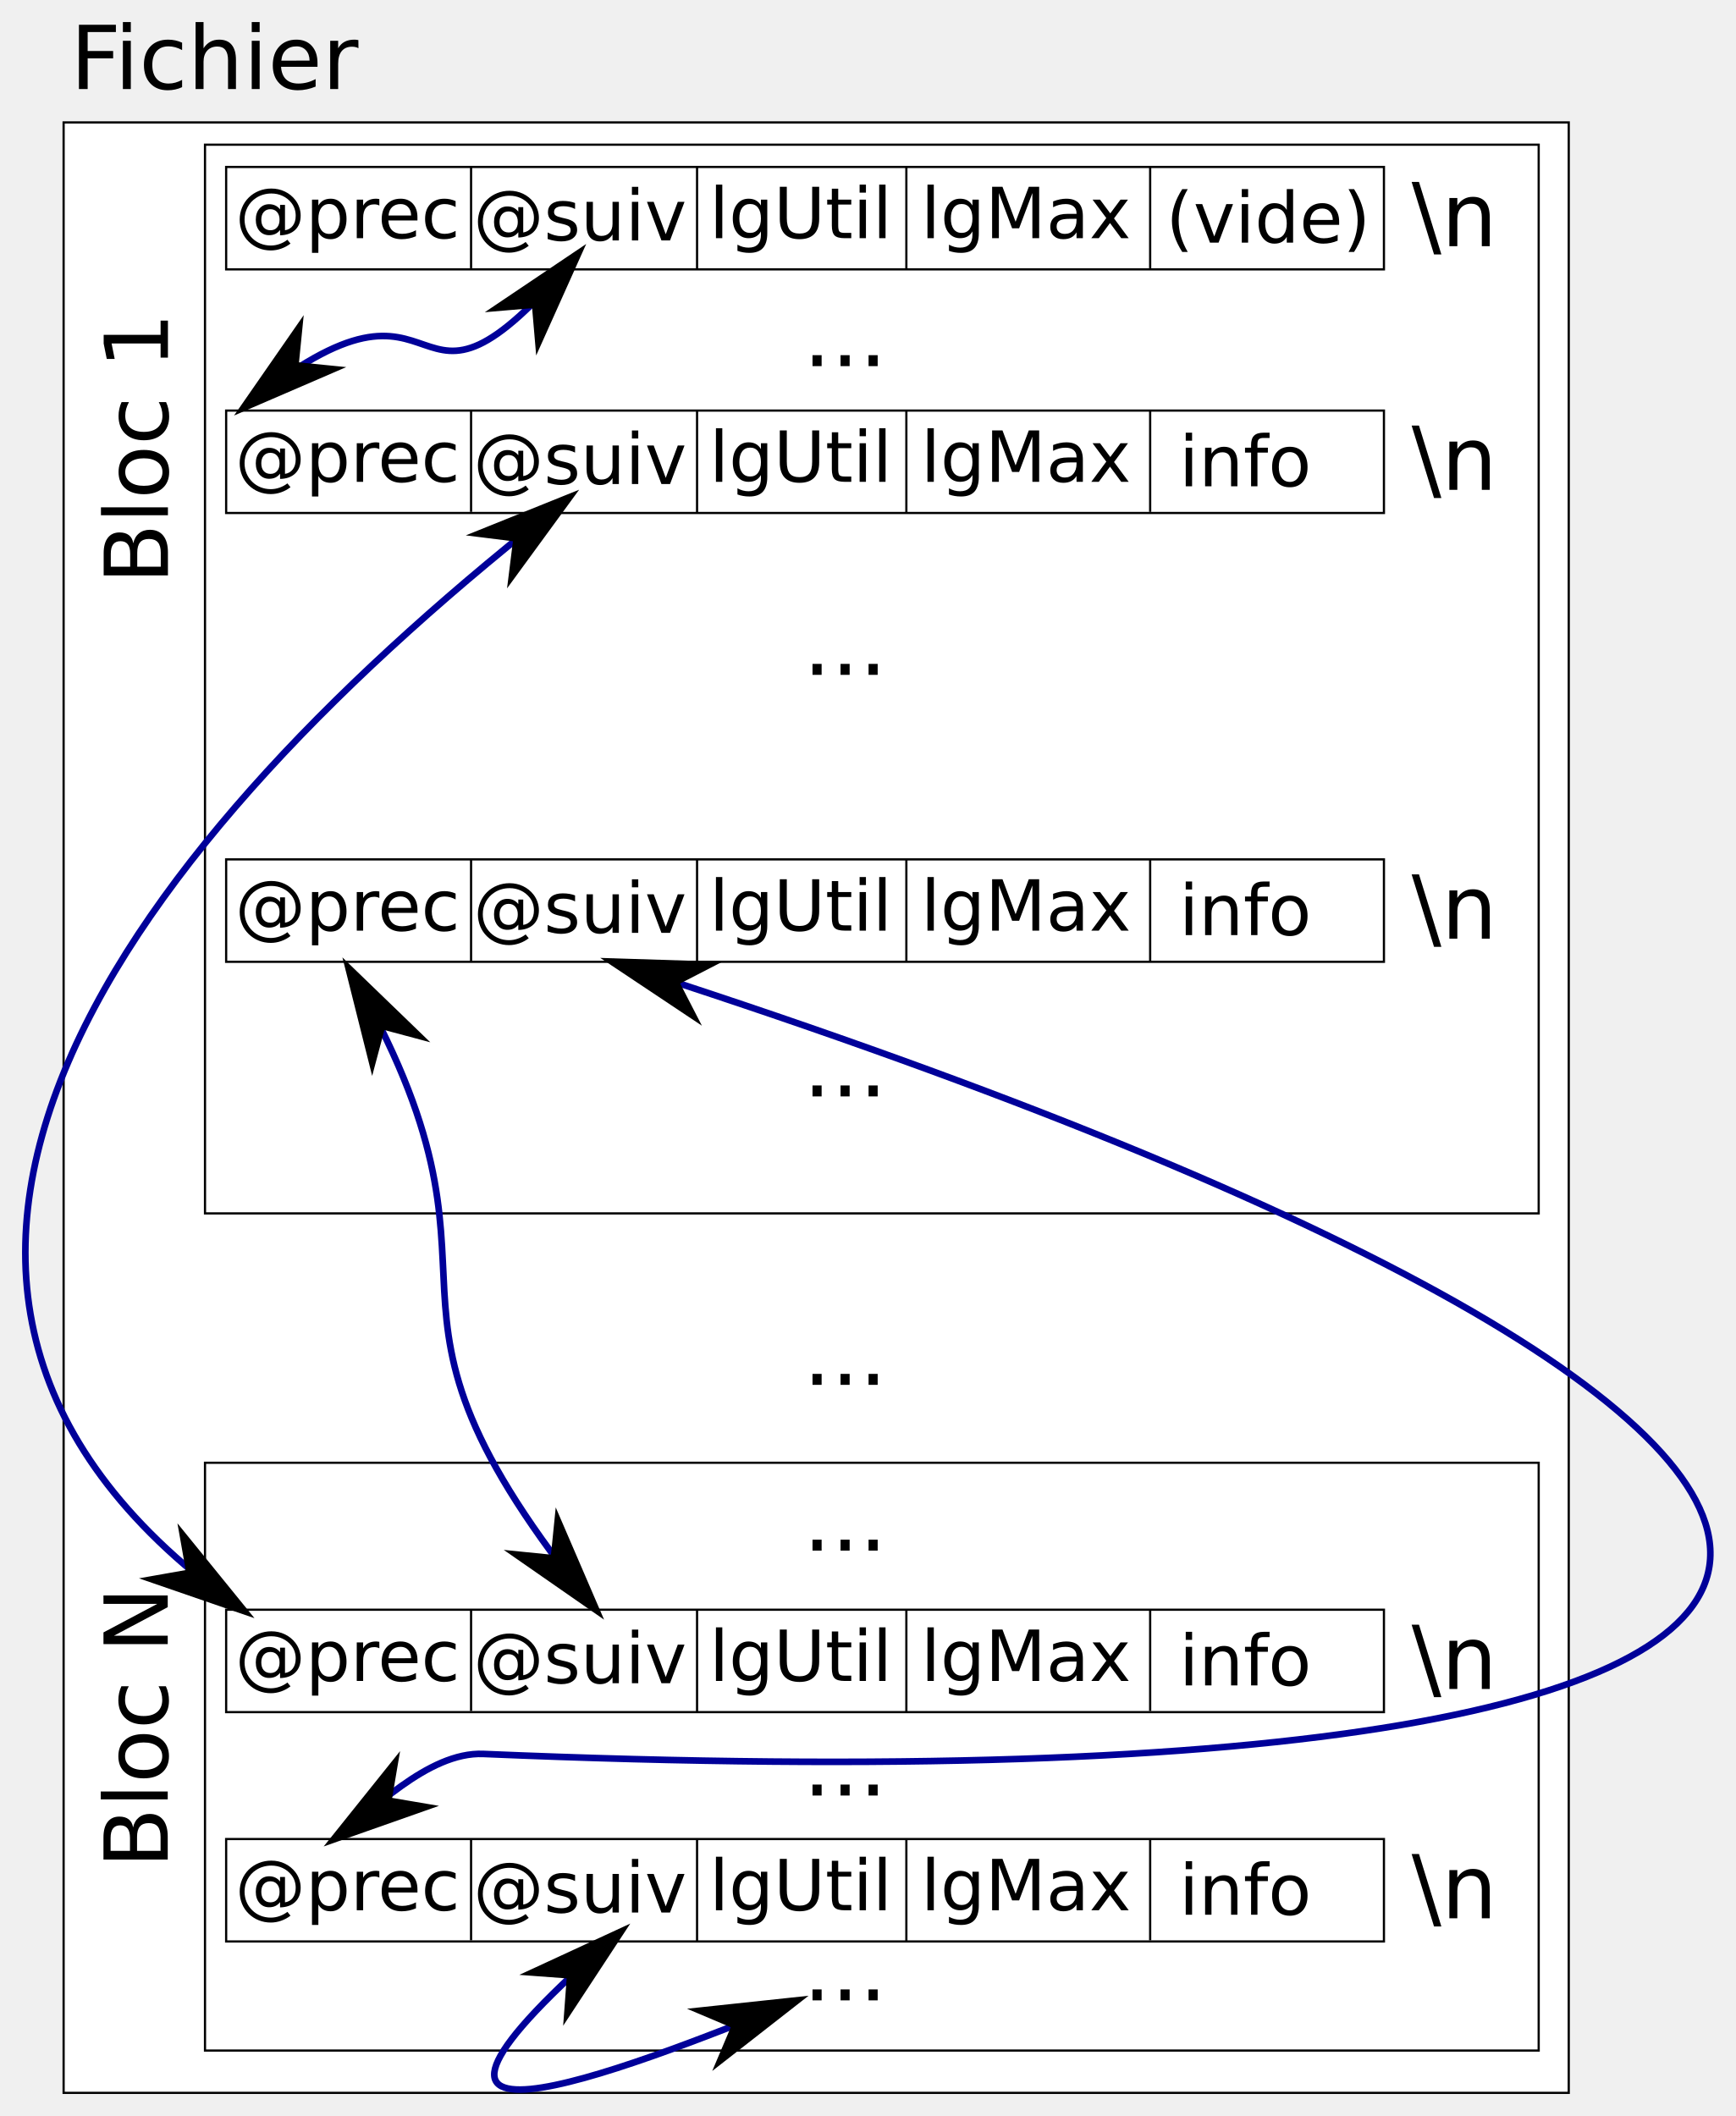
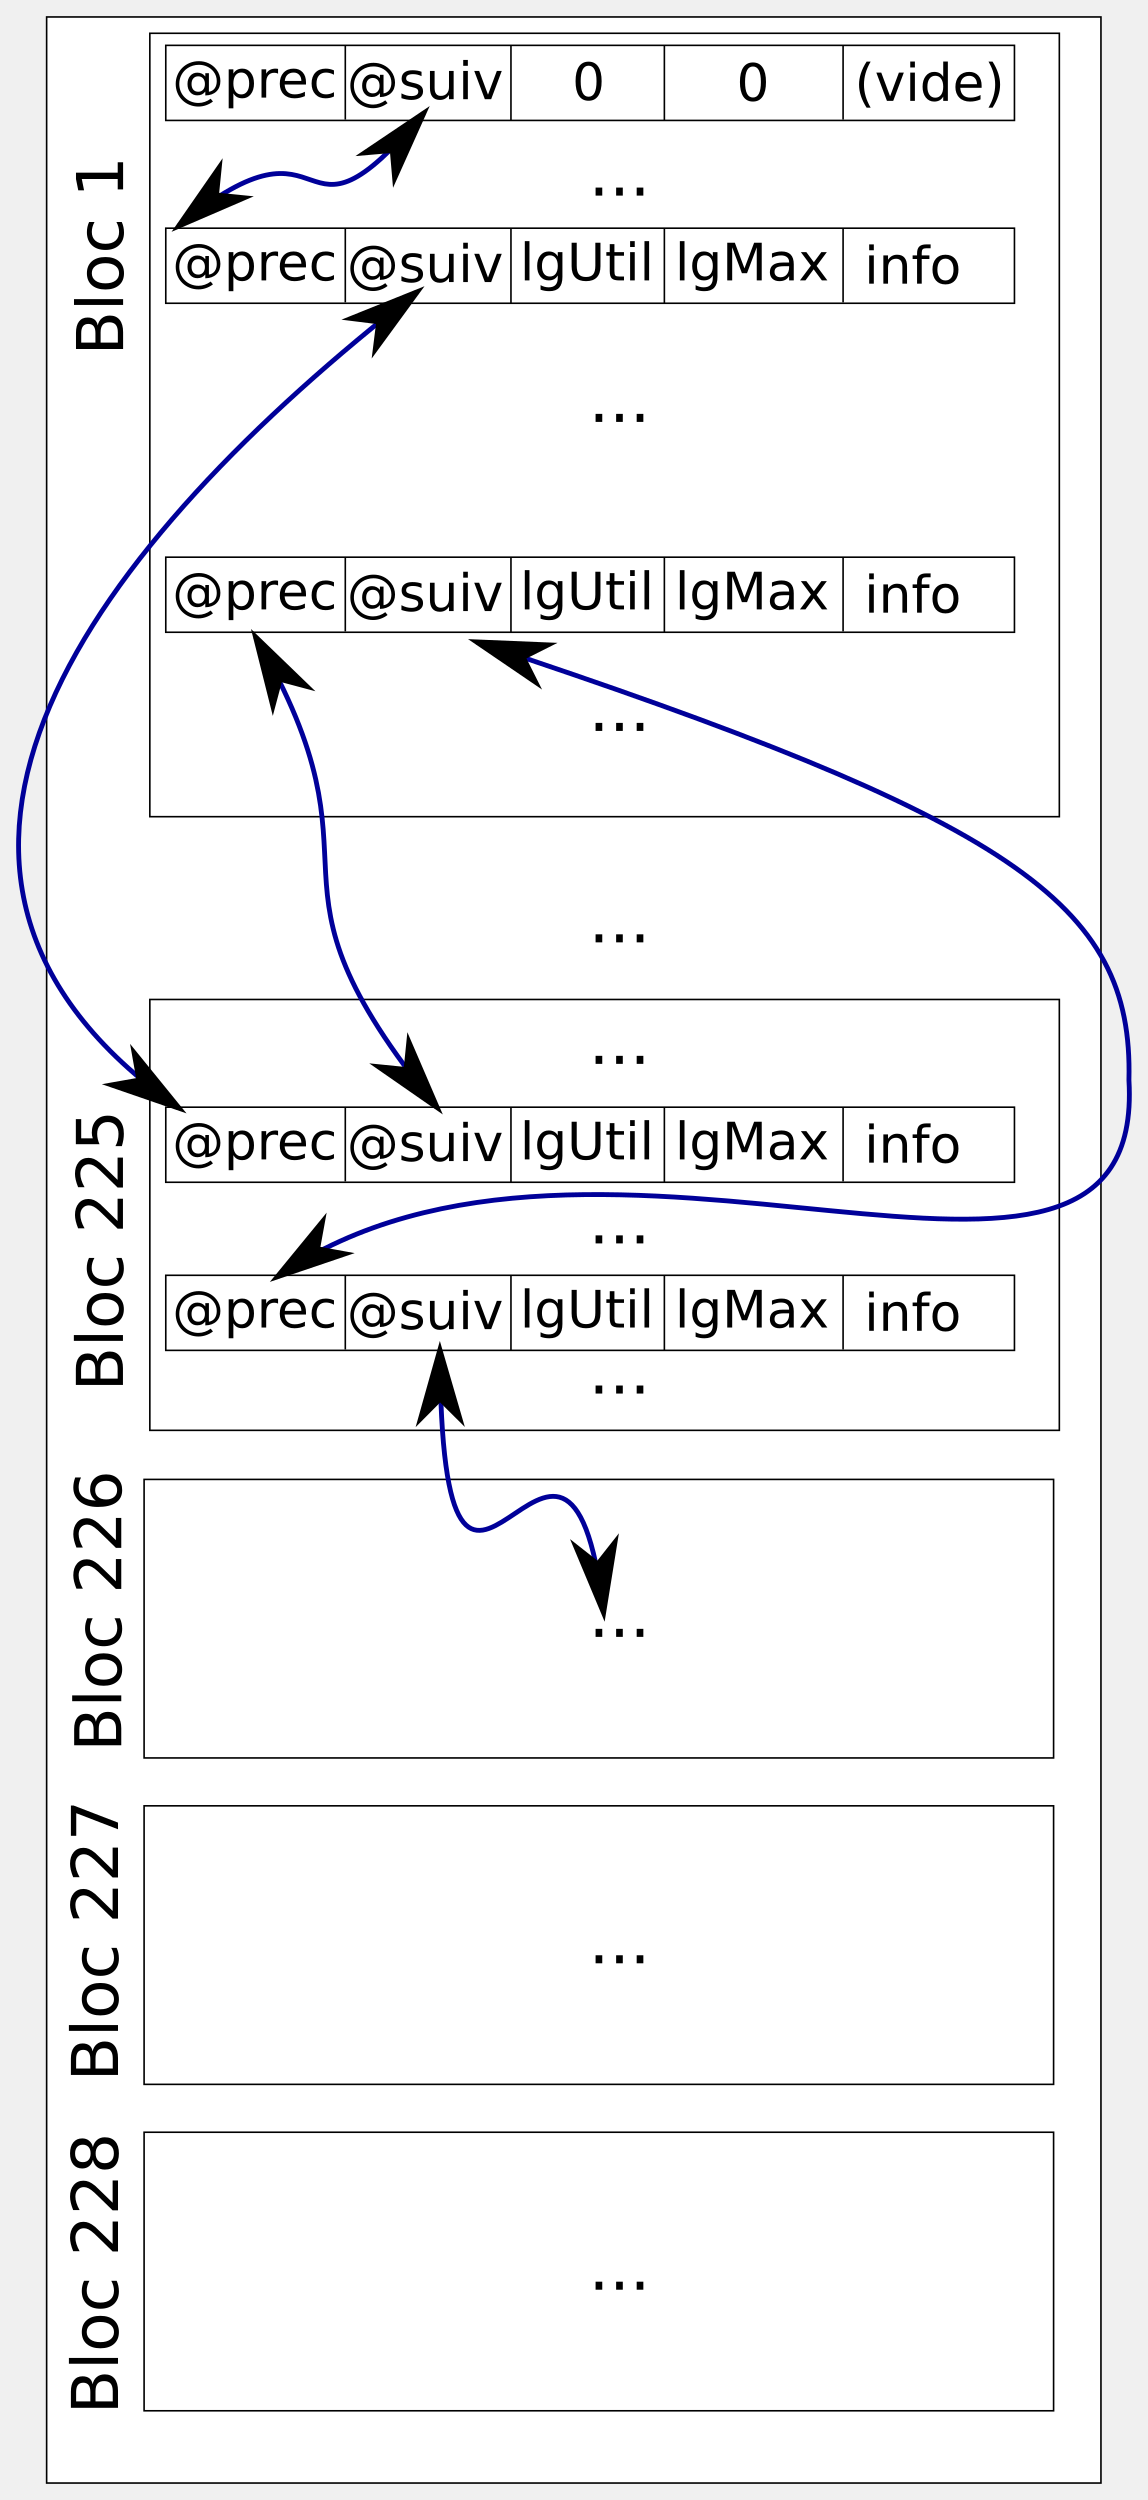
- <svg xmlns="http://www.w3.org/2000/svg" xmlns:ns1="http://www.openswatchbook.org/uri/2009/osb" width="787.47" height="960.028" id="svg2" version="1.1">
+ <svg xmlns="http://www.w3.org/2000/svg" xmlns:ns1="http://www.openswatchbook.org/uri/2009/osb" width="710.514" height="1547.341" id="svg2" version="1.1">
  <defs id="defs4">
    <marker style="overflow:visible" id="InfiniteLineEnd" refX="0" refY="0" orient="auto">
      <g id="g5012">
        <circle id="circle5014" r="0.8" cy="0" cx="3" />
        <circle id="circle5016" r="0.8" cy="0" cx="6.5" />
        <circle id="circle5018" r="0.8" cy="0" cx="10" />
      </g>
    </marker>
    <marker orient="auto" refY="0" refX="0" id="Scissors" style="overflow:visible">
      <path id="schere" style="marker-start:none" d="M 9.09,-3.606 C 8.12,-4.777 6.37,-4.736 5.062,-4.233 l -8.212,3.078 c -2.388,-1.307 -4.748,-0.933 -4.748,-1.569 0,-0.497 0.457,-0.388 0.388,-1.683 -0.066,-1.243 -1.364,-2.163 -2.59,-2.082 -1.227,-0.007 -2.499,0.933 -2.51,2.23 -0.091,1.306 1.007,2.52 2.307,2.605 1.522,0.227 4.218,-0.696 5.483,1.571 -0.942,1.738 -2.614,1.743 -4.126,1.656 -1.255,-0.072 -2.762,0.287 -3.361,1.521 -0.578,1.182 -0.011,2.865 1.317,3.226 1.34,0.492 3.181,-0.13 3.499,-1.671 0.246,-1.188 -0.595,-1.746 -0.273,-2.177 0.244,-0.325 1.791,-0.137 4.547,-1.375 L 5.676,4.233 C 6.8,4.547 8.173,4.536 9.168,3.431 L -0.052,-0.054 9.09,-3.606 z m -18.308,-1.901 c 1.295,0.723 1.189,2.684 -0.156,3.063 -1.217,0.424 -2.771,-0.759 -2.383,-2.077 0.227,-1.082 1.653,-1.481 2.54,-0.986 z m 0.056,8.017 c 1.351,0.499 1.121,2.784 -0.252,3.092 -0.911,0.316 -2.214,-0.139 -2.306,-1.212 -0.178,-1.305 1.356,-2.484 2.558,-1.879 z" />
    </marker>
    <marker orient="auto" refY="0" refX="0" id="EmptyTriangleInL" style="overflow:visible">
      <path id="path4928" d="m 5.77,0 -8.65,5 0,-10 8.65,5 z" style="fill:#ffffff;fill-rule:evenodd;stroke:#000000;stroke-width:1pt;marker-start:none" transform="matrix(-0.8,0,0,-0.8,4.8,0)" />
    </marker>
    <marker orient="auto" refY="0" refX="0" id="EmptyDiamondLend" style="overflow:visible">
      <path id="path4901" d="M 0,-7.071 -7.071,0 0,7.071 7.071,0 0,-7.071 z" style="fill:#ffffff;fill-rule:evenodd;stroke:#000000;stroke-width:1pt;marker-start:none" transform="matrix(0.8,0,0,0.8,-5.6,0)" />
    </marker>
    <linearGradient id="linearGradient7069" ns1:paint="solid">
      <stop style="stop-color:#0000ff;stop-opacity:1;" offset="0" id="stop7071" />
    </linearGradient>
    <marker orient="auto" refY="0" refX="0" id="Arrow1Lstart" style="overflow:visible">
      <path id="path4776" d="M 0,0 5,-5 -12.5,0 5,5 0,0 z" style="fill-rule:evenodd;stroke:#000000;stroke-width:1pt;marker-start:none" transform="matrix(0.8,0,0,0.8,10,0)" />
    </marker>
    <marker orient="auto" refY="0" refX="0" id="Arrow1Lend" style="overflow:visible">
      <path id="path4779" d="M 0,0 5,-5 -12.5,0 5,5 0,0 z" style="fill-rule:evenodd;stroke:#000000;stroke-width:1pt;marker-start:none" transform="matrix(-0.8,0,0,-0.8,-10,0)" />
    </marker>
    <marker orient="auto" refY="0" refX="0" id="Arrow1Lstart-9" style="overflow:visible">
      <path id="path4776-7" d="M 0,0 5,-5 -12.5,0 5,5 0,0 z" style="fill-rule:evenodd;stroke:#000000;stroke-width:1pt;marker-start:none" transform="matrix(0.8,0,0,0.8,10,0)" />
    </marker>
    <marker orient="auto" refY="0" refX="0" id="Arrow1Lend-3" style="overflow:visible">
      <path id="path4779-0" d="M 0,0 5,-5 -12.5,0 5,5 0,0 z" style="fill-rule:evenodd;stroke:#000000;stroke-width:1pt;marker-start:none" transform="matrix(-0.8,0,0,-0.8,-10,0)" />
    </marker>
    <marker orient="auto" refY="0" refX="0" id="Arrow1Lstart-9-9" style="overflow:visible">
      <path id="path4776-7-8" d="M 0,0 5,-5 -12.5,0 5,5 0,0 z" style="fill-rule:evenodd;stroke:#000000;stroke-width:1pt;marker-start:none" transform="matrix(0.8,0,0,0.8,10,0)" />
    </marker>
    <marker orient="auto" refY="0" refX="0" id="Arrow1Lend-0" style="overflow:visible">
      <path id="path4779-3" d="M 0,0 5,-5 -12.5,0 5,5 0,0 z" style="fill-rule:evenodd;stroke:#000000;stroke-width:1pt;marker-start:none" transform="matrix(-0.8,0,0,-0.8,-10,0)" />
    </marker>
    <marker orient="auto" refY="0" refX="0" id="Arrow1Lstart-9-99" style="overflow:visible">
      <path id="path4776-7-6" d="M 0,0 5,-5 -12.5,0 5,5 0,0 z" style="fill-rule:evenodd;stroke:#000000;stroke-width:1pt;marker-start:none" transform="matrix(0.8,0,0,0.8,10,0)" />
    </marker>
    <marker orient="auto" refY="0" refX="0" id="Arrow1Lend-7" style="overflow:visible">
      <path id="path4779-1" d="M 0,0 5,-5 -12.5,0 5,5 0,0 z" style="fill-rule:evenodd;stroke:#000000;stroke-width:1pt;marker-start:none" transform="matrix(-0.8,0,0,-0.8,-10,0)" />
    </marker>
    <marker orient="auto" refY="0" refX="0" id="Arrow1Lstart-9-2" style="overflow:visible">
      <path id="path4776-7-2" d="M 0,0 5,-5 -12.5,0 5,5 0,0 z" style="fill-rule:evenodd;stroke:#000000;stroke-width:1pt;marker-start:none" transform="matrix(0.8,0,0,0.8,10,0)" />
    </marker>
    <marker orient="auto" refY="0" refX="0" id="Arrow1Lend-01" style="overflow:visible">
      <path id="path4779-9" d="M 0,0 5,-5 -12.5,0 5,5 0,0 z" style="fill-rule:evenodd;stroke:#000000;stroke-width:1pt;marker-start:none" transform="matrix(-0.8,0,0,-0.8,-10,0)" />
    </marker>
+     <marker orient="auto" refY="0" refX="0" id="Arrow1Lstart-9-6" style="overflow:visible">
+       <path id="path4776-7-0" d="M 0,0 5,-5 -12.5,0 5,5 0,0 z" style="fill-rule:evenodd;stroke:#000000;stroke-width:1pt;marker-start:none" transform="matrix(0.8,0,0,0.8,10,0)" />
+     </marker>
+     <marker orient="auto" refY="0" refX="0" id="Arrow1Lend-9" style="overflow:visible">
+       <path id="path4779-12" d="M 0,0 5,-5 -12.5,0 5,5 0,0 z" style="fill-rule:evenodd;stroke:#000000;stroke-width:1pt;marker-start:none" transform="matrix(-0.8,0,0,-0.8,-10,0)" />
+     </marker>
  </defs>
-   <g id="layer1" transform="translate(-8.51433,-3.839317)">
-     <rect style="fill:#ffffff;fill-opacity:1;stroke:#000000;stroke-width:1;stroke-miterlimit:4;stroke-opacity:1;stroke-dasharray:none;stroke-dashoffset:0" id="rect3812" width="682.863" height="893.985" x="37.376" y="59.382" />
-     <rect style="fill:#ffffff;fill-opacity:1;stroke:#000000;stroke-width:1;stroke-miterlimit:4;stroke-opacity:1;stroke-dasharray:none;stroke-dashoffset:0" id="rect3814" width="605.081" height="484.873" x="101.52" y="69.484" />
-     <rect style="fill:#ffffff;fill-opacity:1;stroke:#000000;stroke-width:1;stroke-miterlimit:4;stroke-opacity:1;stroke-dasharray:none;stroke-dashoffset:0" id="rect3814-0" width="605.081" height="266.68" x="101.52" y="667.494" />
-     <text xml:space="preserve" style="font-size:40px;font-style:normal;font-weight:normal;line-height:125%;letter-spacing:0px;word-spacing:0px;fill:#000000;fill-opacity:1;stroke:none;font-family:Bitstream Vera Sans" x="40.406" y="44.23" id="text3834">
-       <tspan id="tspan3836" x="40.406" y="44.23">Fichier</tspan>
-     </text>
+   <g id="layer1" transform="translate(-8.51433,-48.88223)">
+     <rect style="fill:#ffffff;fill-opacity:1;stroke:#000000;stroke-width:1;stroke-miterlimit:4;stroke-opacity:1;stroke-dasharray:none;stroke-dashoffset:0" id="rect3812" width="652.559" height="1526.341" x="37.376" y="59.382" />
+     <rect style="fill:#ffffff;fill-opacity:1;stroke:#000000;stroke-width:1;stroke-miterlimit:4;stroke-opacity:1;stroke-dasharray:none;stroke-dashoffset:0" id="rect3814" width="562.921" height="484.873" x="101.254" y="69.484" />
+     <rect style="fill:#ffffff;fill-opacity:1;stroke:#000000;stroke-width:1;stroke-miterlimit:4;stroke-opacity:1;stroke-dasharray:none;stroke-dashoffset:0" id="rect3814-0" width="562.921" height="266.68" x="101.254" y="667.494" />
    <text xml:space="preserve" style="font-size:40px;font-style:normal;font-weight:normal;line-height:125%;letter-spacing:0px;word-spacing:0px;fill:#000000;fill-opacity:1;stroke:none;font-family:Bitstream Vera Sans" x="-268.814" y="84.702" id="text3838" transform="matrix(0,-1,1,0,0,0)">
      <tspan id="tspan3840" x="-268.814" y="84.702">Bloc 1</tspan>
    </text>
-     <text xml:space="preserve" style="font-size:40px;font-style:normal;font-weight:normal;line-height:125%;letter-spacing:0px;word-spacing:0px;fill:#000000;fill-opacity:1;stroke:none;font-family:Bitstream Vera Sans" x="-851.432" y="84.613" id="text3838-9" transform="matrix(0,-1,1,0,0,0)">
-       <tspan id="tspan3840-9" x="-851.432" y="84.613">Bloc N</tspan>
+     <text xml:space="preserve" style="font-size:40px;font-style:normal;font-weight:normal;line-height:125%;letter-spacing:0px;word-spacing:0px;fill:#000000;fill-opacity:1;stroke:none;font-family:Bitstream Vera Sans" x="-910.003" y="84.613" id="text3838-9" transform="matrix(0,-1,1,0,0,0)">
+       <tspan id="tspan3840-9" x="-910.003" y="84.613">Bloc 225</tspan>
    </text>
    <text xml:space="preserve" style="font-size:40px;font-style:normal;font-weight:normal;line-height:125%;letter-spacing:0px;word-spacing:0px;fill:#000000;fill-opacity:1;stroke:none;font-family:Bitstream Vera Sans" x="372.867" y="632.139" id="text3863">
      <tspan id="tspan3865" x="372.867" y="632.139">...</tspan>
    </text>
    <g id="g4258" transform="translate(0,68.10412)">
-       <text id="text3869-9" y="157.97" x="648.966" style="font-size:40px;font-style:normal;font-weight:normal;line-height:125%;letter-spacing:0px;word-spacing:0px;fill:#000000;fill-opacity:1;stroke:none;font-family:Bitstream Vera Sans" xml:space="preserve">
-         <tspan y="157.97" x="648.966" id="tspan3871-2">\n</tspan>
-       </text>
      <g transform="translate(-3.030477,4.04061)" id="g3956">
        <g id="g3949">
          <rect y="117.971" x="114.147" height="46.467" width="525.279" id="rect3867" style="fill:#ffffff;fill-opacity:1;stroke:#000000;stroke-width:1;stroke-miterlimit:4;stroke-opacity:1;stroke-dasharray:none;stroke-dashoffset:0" />
          <path id="path3941" d="m 225.264,117.971 0,45.962" style="fill:none;stroke:#000000;stroke-width:1px;stroke-linecap:butt;stroke-linejoin:miter;stroke-opacity:1" />
          <path id="path3943" d="m 327.795,117.971 0,46.467" style="fill:none;stroke:#000000;stroke-width:1px;stroke-linecap:butt;stroke-linejoin:miter;stroke-opacity:1" />
          <path id="path3945" d="m 422.749,117.971 0,46.467" style="fill:none;stroke:#000000;stroke-width:1px;stroke-linecap:butt;stroke-linejoin:miter;stroke-opacity:1" />
          <path id="path3947" d="m 533.361,117.971 0,45.962" style="fill:none;stroke:#000000;stroke-width:1px;stroke-linecap:butt;stroke-linejoin:miter;stroke-opacity:1" />
        </g>
        <text xml:space="preserve" style="font-size:32px;font-style:normal;font-weight:normal;line-height:125%;letter-spacing:0px;word-spacing:0px;fill:#000000;fill-opacity:1;stroke:none;font-family:Bitstream Vera Sans" x="118.188" y="150.296" id="text3921">
          <tspan id="tspan3923" x="118.188" y="150.296">@prec</tspan>
        </text>
        <text xml:space="preserve" style="font-size:32px;font-style:normal;font-weight:normal;line-height:125%;letter-spacing:0px;word-spacing:0px;fill:#000000;fill-opacity:1;stroke:none;font-family:Bitstream Vera Sans" x="226.274" y="151.306" id="text3925">
          <tspan id="tspan3927" x="226.274" y="151.306">@suiv</tspan>
        </text>
        <text xml:space="preserve" style="font-size:32px;font-style:normal;font-weight:normal;line-height:125%;letter-spacing:0px;word-spacing:0px;fill:#000000;fill-opacity:1;stroke:none;font-family:Bitstream Vera Sans" x="333.35" y="150.296" id="text3929">
          <tspan id="tspan3931" x="333.35" y="150.296">lgUtil</tspan>
        </text>
        <text xml:space="preserve" style="font-size:32px;font-style:normal;font-weight:normal;line-height:125%;letter-spacing:0px;word-spacing:0px;fill:#000000;fill-opacity:1;stroke:none;font-family:Bitstream Vera Sans" x="429.315" y="150.296" id="text3933">
          <tspan id="tspan3935" x="429.315" y="150.296">lgMax</tspan>
        </text>
        <text xml:space="preserve" style="font-size:32px;font-style:normal;font-weight:normal;line-height:125%;letter-spacing:0px;word-spacing:0px;fill:#000000;fill-opacity:1;stroke:none;font-family:Bitstream Vera Sans" x="546.493" y="152.316" id="text3937">
          <tspan id="tspan3939" x="546.493" y="152.316">info</tspan>
        </text>
      </g>
    </g>
    <g transform="translate(0,271.731)" id="g4258-3">
-       <text id="text3869-9-1" y="157.97" x="648.966" style="font-size:40px;font-style:normal;font-weight:normal;line-height:125%;letter-spacing:0px;word-spacing:0px;fill:#000000;fill-opacity:1;stroke:none;font-family:Bitstream Vera Sans" xml:space="preserve">
-         <tspan y="157.97" x="648.966" id="tspan3871-2-7">\n</tspan>
-       </text>
      <g transform="translate(-3.030477,4.04061)" id="g3956-82">
        <g id="g3949-5">
          <rect y="117.971" x="114.147" height="46.467" width="525.279" id="rect3867-3" style="fill:#ffffff;fill-opacity:1;stroke:#000000;stroke-width:1;stroke-miterlimit:4;stroke-opacity:1;stroke-dasharray:none;stroke-dashoffset:0" />
          <path id="path3941-1" d="m 225.264,117.971 0,45.962" style="fill:none;stroke:#000000;stroke-width:1px;stroke-linecap:butt;stroke-linejoin:miter;stroke-opacity:1" />
          <path id="path3943-2" d="m 327.795,117.971 0,46.467" style="fill:none;stroke:#000000;stroke-width:1px;stroke-linecap:butt;stroke-linejoin:miter;stroke-opacity:1" />
          <path id="path3945-1" d="m 422.749,117.971 0,46.467" style="fill:none;stroke:#000000;stroke-width:1px;stroke-linecap:butt;stroke-linejoin:miter;stroke-opacity:1" />
          <path id="path3947-2" d="m 533.361,117.971 0,45.962" style="fill:none;stroke:#000000;stroke-width:1px;stroke-linecap:butt;stroke-linejoin:miter;stroke-opacity:1" />
        </g>
        <text xml:space="preserve" style="font-size:32px;font-style:normal;font-weight:normal;line-height:125%;letter-spacing:0px;word-spacing:0px;fill:#000000;fill-opacity:1;stroke:none;font-family:Bitstream Vera Sans" x="118.188" y="150.296" id="text3921-9">
          <tspan id="tspan3923-26" x="118.188" y="150.296">@prec</tspan>
        </text>
        <text xml:space="preserve" style="font-size:32px;font-style:normal;font-weight:normal;line-height:125%;letter-spacing:0px;word-spacing:0px;fill:#000000;fill-opacity:1;stroke:none;font-family:Bitstream Vera Sans" x="226.274" y="151.306" id="text3925-4">
          <tspan id="tspan3927-6" x="226.274" y="151.306">@suiv</tspan>
        </text>
        <text xml:space="preserve" style="font-size:32px;font-style:normal;font-weight:normal;line-height:125%;letter-spacing:0px;word-spacing:0px;fill:#000000;fill-opacity:1;stroke:none;font-family:Bitstream Vera Sans" x="333.35" y="150.296" id="text3929-96">
          <tspan id="tspan3931-99" x="333.35" y="150.296">lgUtil</tspan>
        </text>
        <text xml:space="preserve" style="font-size:32px;font-style:normal;font-weight:normal;line-height:125%;letter-spacing:0px;word-spacing:0px;fill:#000000;fill-opacity:1;stroke:none;font-family:Bitstream Vera Sans" x="429.315" y="150.296" id="text3933-4">
          <tspan id="tspan3935-0" x="429.315" y="150.296">lgMax</tspan>
        </text>
        <text xml:space="preserve" style="font-size:32px;font-style:normal;font-weight:normal;line-height:125%;letter-spacing:0px;word-spacing:0px;fill:#000000;fill-opacity:1;stroke:none;font-family:Bitstream Vera Sans" x="546.493" y="152.316" id="text3937-9">
          <tspan id="tspan3939-5" x="546.493" y="152.316">info</tspan>
        </text>
      </g>
    </g>
    <text xml:space="preserve" style="font-size:40px;font-style:normal;font-weight:normal;line-height:125%;letter-spacing:0px;word-spacing:0px;fill:#000000;fill-opacity:1;stroke:none;font-family:Bitstream Vera Sans" x="372.867" y="310.015" id="text3863-9">
      <tspan id="tspan3865-6" x="372.867" y="310.015">...</tspan>
    </text>
    <g transform="translate(0,716.1982)" id="g4258-0">
-       <text id="text3869-9-6" y="157.97" x="648.966" style="font-size:40px;font-style:normal;font-weight:normal;line-height:125%;letter-spacing:0px;word-spacing:0px;fill:#000000;fill-opacity:1;stroke:none;font-family:Bitstream Vera Sans" xml:space="preserve">
-         <tspan y="157.97" x="648.966" id="tspan3871-2-1">\n</tspan>
-       </text>
      <g transform="translate(-3.030477,4.04061)" id="g3956-0">
        <g id="g3949-2">
          <rect y="117.971" x="114.147" height="46.467" width="525.279" id="rect3867-5" style="fill:#ffffff;fill-opacity:1;stroke:#000000;stroke-width:1;stroke-miterlimit:4;stroke-opacity:1;stroke-dasharray:none;stroke-dashoffset:0" />
          <path id="path3941-86" d="m 225.264,117.971 0,45.962" style="fill:none;stroke:#000000;stroke-width:1px;stroke-linecap:butt;stroke-linejoin:miter;stroke-opacity:1" />
          <path id="path3943-3" d="m 327.795,117.971 0,46.467" style="fill:none;stroke:#000000;stroke-width:1px;stroke-linecap:butt;stroke-linejoin:miter;stroke-opacity:1" />
          <path id="path3945-2" d="m 422.749,117.971 0,46.467" style="fill:none;stroke:#000000;stroke-width:1px;stroke-linecap:butt;stroke-linejoin:miter;stroke-opacity:1" />
          <path id="path3947-0" d="m 533.361,117.971 0,45.962" style="fill:none;stroke:#000000;stroke-width:1px;stroke-linecap:butt;stroke-linejoin:miter;stroke-opacity:1" />
        </g>
        <text xml:space="preserve" style="font-size:32px;font-style:normal;font-weight:normal;line-height:125%;letter-spacing:0px;word-spacing:0px;fill:#000000;fill-opacity:1;stroke:none;font-family:Bitstream Vera Sans" x="118.188" y="150.296" id="text3921-3">
          <tspan id="tspan3923-1" x="118.188" y="150.296">@prec</tspan>
        </text>
        <text xml:space="preserve" style="font-size:32px;font-style:normal;font-weight:normal;line-height:125%;letter-spacing:0px;word-spacing:0px;fill:#000000;fill-opacity:1;stroke:none;font-family:Bitstream Vera Sans" x="226.274" y="151.306" id="text3925-9">
          <tspan id="tspan3927-2" x="226.274" y="151.306">@suiv</tspan>
        </text>
        <text xml:space="preserve" style="font-size:32px;font-style:normal;font-weight:normal;line-height:125%;letter-spacing:0px;word-spacing:0px;fill:#000000;fill-opacity:1;stroke:none;font-family:Bitstream Vera Sans" x="333.35" y="150.296" id="text3929-6">
          <tspan id="tspan3931-6" x="333.35" y="150.296">lgUtil</tspan>
        </text>
        <text xml:space="preserve" style="font-size:32px;font-style:normal;font-weight:normal;line-height:125%;letter-spacing:0px;word-spacing:0px;fill:#000000;fill-opacity:1;stroke:none;font-family:Bitstream Vera Sans" x="429.315" y="150.296" id="text3933-7">
          <tspan id="tspan3935-4" x="429.315" y="150.296">lgMax</tspan>
        </text>
        <text xml:space="preserve" style="font-size:32px;font-style:normal;font-weight:normal;line-height:125%;letter-spacing:0px;word-spacing:0px;fill:#000000;fill-opacity:1;stroke:none;font-family:Bitstream Vera Sans" x="546.493" y="152.316" id="text3937-1">
          <tspan id="tspan3939-31" x="546.493" y="152.316">info</tspan>
        </text>
      </g>
    </g>
-     <g transform="translate(0,-42.42641)" id="g4258-2">
-       <text id="text3869-9-62" y="157.97" x="648.966" style="font-size:40px;font-style:normal;font-weight:normal;line-height:125%;letter-spacing:0px;word-spacing:0px;fill:#000000;fill-opacity:1;stroke:none;font-family:Bitstream Vera Sans" xml:space="preserve">
-         <tspan y="157.97" x="648.966" id="tspan3871-2-16">\n</tspan>
-       </text>
+     <g transform="translate(0,612.1524)" id="g4258-6">
+       <g transform="translate(-3.030477,4.04061)" id="g3956-8">
+         <g id="g3949-7">
+           <rect y="117.971" x="114.147" height="46.467" width="525.279" id="rect3867-0" style="fill:#ffffff;fill-opacity:1;stroke:#000000;stroke-width:1;stroke-miterlimit:4;stroke-opacity:1;stroke-dasharray:none;stroke-dashoffset:0" />
+           <path id="path3941-8" d="m 225.264,117.971 0,45.962" style="fill:none;stroke:#000000;stroke-width:1px;stroke-linecap:butt;stroke-linejoin:miter;stroke-opacity:1" />
+           <path id="path3943-9" d="m 327.795,117.971 0,46.467" style="fill:none;stroke:#000000;stroke-width:1px;stroke-linecap:butt;stroke-linejoin:miter;stroke-opacity:1" />
+           <path id="path3945-9" d="m 422.749,117.971 0,46.467" style="fill:none;stroke:#000000;stroke-width:1px;stroke-linecap:butt;stroke-linejoin:miter;stroke-opacity:1" />
+           <path id="path3947-8" d="m 533.361,117.971 0,45.962" style="fill:none;stroke:#000000;stroke-width:1px;stroke-linecap:butt;stroke-linejoin:miter;stroke-opacity:1" />
+         </g>
+         <text xml:space="preserve" style="font-size:32px;font-style:normal;font-weight:normal;line-height:125%;letter-spacing:0px;word-spacing:0px;fill:#000000;fill-opacity:1;stroke:none;font-family:Bitstream Vera Sans" x="118.188" y="150.296" id="text3921-4">
+           <tspan id="tspan3923-2" x="118.188" y="150.296">@prec</tspan>
+         </text>
+         <text xml:space="preserve" style="font-size:32px;font-style:normal;font-weight:normal;line-height:125%;letter-spacing:0px;word-spacing:0px;fill:#000000;fill-opacity:1;stroke:none;font-family:Bitstream Vera Sans" x="226.274" y="151.306" id="text3925-6">
+           <tspan id="tspan3927-8" x="226.274" y="151.306">@suiv</tspan>
+         </text>
+         <text xml:space="preserve" style="font-size:32px;font-style:normal;font-weight:normal;line-height:125%;letter-spacing:0px;word-spacing:0px;fill:#000000;fill-opacity:1;stroke:none;font-family:Bitstream Vera Sans" x="333.35" y="150.296" id="text3929-7">
+           <tspan id="tspan3931-8" x="333.35" y="150.296">lgUtil</tspan>
+         </text>
+         <text xml:space="preserve" style="font-size:32px;font-style:normal;font-weight:normal;line-height:125%;letter-spacing:0px;word-spacing:0px;fill:#000000;fill-opacity:1;stroke:none;font-family:Bitstream Vera Sans" x="429.315" y="150.296" id="text3933-5">
+           <tspan id="tspan3935-9" x="429.315" y="150.296">lgMax</tspan>
+         </text>
+         <text xml:space="preserve" style="font-size:32px;font-style:normal;font-weight:normal;line-height:125%;letter-spacing:0px;word-spacing:0px;fill:#000000;fill-opacity:1;stroke:none;font-family:Bitstream Vera Sans" x="546.493" y="152.316" id="text3937-8">
+           <tspan id="tspan3939-3" x="546.493" y="152.316">info</tspan>
+         </text>
+       </g>
+     </g>
+     <text xml:space="preserve" style="font-size:40px;font-style:normal;font-weight:normal;line-height:125%;letter-spacing:0px;word-spacing:0px;fill:#000000;fill-opacity:1;stroke:none;font-family:Bitstream Vera Sans" x="372.867" y="501.279" id="text3863-9-4">
+       <tspan id="tspan3865-6-5" x="372.867" y="501.279">...</tspan>
+     </text>
+     <text xml:space="preserve" style="font-size:40px;font-style:normal;font-weight:normal;line-height:125%;letter-spacing:0px;word-spacing:0px;fill:#000000;fill-opacity:1;stroke:none;font-family:Bitstream Vera Sans" x="372.867" y="169.949" id="text3863-9-6">
+       <tspan id="tspan3865-6-7" x="372.867" y="169.949">...</tspan>
+     </text>
+     <text xml:space="preserve" style="font-size:40px;font-style:normal;font-weight:normal;line-height:125%;letter-spacing:0px;word-spacing:0px;fill:#000000;fill-opacity:1;stroke:none;font-family:Bitstream Vera Sans" x="372.867" y="818.467" id="text3863-9-4-7">
+       <tspan id="tspan3865-6-5-7" x="372.867" y="818.467">...</tspan>
+     </text>
+     <text xml:space="preserve" style="font-size:40px;font-style:normal;font-weight:normal;line-height:125%;letter-spacing:0px;word-spacing:0px;fill:#000000;fill-opacity:1;stroke:none;font-family:Bitstream Vera Sans" x="372.867" y="707.35" id="text3863-9-4-2">
+       <tspan id="tspan3865-6-5-3" x="372.867" y="707.35">...</tspan>
+     </text>
+     <text xml:space="preserve" style="font-size:40px;font-style:normal;font-weight:normal;line-height:125%;letter-spacing:0px;word-spacing:0px;fill:#000000;fill-opacity:1;stroke:none;font-family:Bitstream Vera Sans" x="372.867" y="911.401" id="text3863-9-4-4">
+       <tspan id="tspan3865-6-5-2" x="372.867" y="911.401">...</tspan>
+     </text>
+     <path style="fill:none;stroke:#000099;stroke-width:3;stroke-linecap:butt;stroke-linejoin:miter;stroke-miterlimit:4;stroke-opacity:1;stroke-dasharray:none;marker-start:url(#Arrow1Lstart-9);marker-end:url(#Arrow1Lend)" d="M 266.68,229.593 C 66.233,385.595 -89.762,588.487 119.198,734.669" id="path4771-2" />
+     <path style="fill:none;stroke:#000099;stroke-width:3;stroke-linecap:butt;stroke-linejoin:miter;stroke-miterlimit:4;stroke-opacity:1;stroke-dasharray:none;marker-start:url(#Arrow1Lstart-9);marker-end:url(#Arrow1Lend)" d="m 166.77,443.24 c 86.861,150.178 -8.761,142.956 112.127,290.924" id="path4771-2-6" />
+     <path style="fill:none;stroke:#000099;stroke-width:3;stroke-linecap:butt;stroke-linejoin:miter;stroke-miterlimit:4;stroke-opacity:1;stroke-dasharray:none;marker-start:url(#Arrow1Lstart-9);marker-end:url(#Arrow1Lend)" d="M 303.722,446.289 C 635.416,556.181 710.044,607.454 707.256,717.373 718.503,907.929 378.419,701.868 180.31,838.988" id="path4771-2-6-5" />
+     <rect style="fill:#ffffff;fill-opacity:1;stroke:#000000;stroke-width:1;stroke-miterlimit:4;stroke-opacity:1;stroke-dasharray:none;stroke-dashoffset:0" id="rect3814-0-9-6-5" width="562.921" height="172.395" x="97.699" y="964.543" />
+     <text xml:space="preserve" style="font-size:40px;font-style:normal;font-weight:normal;line-height:125%;letter-spacing:0px;word-spacing:0px;fill:#000000;fill-opacity:1;stroke:none;font-family:Bitstream Vera Sans" x="-1133.019" y="83.571" id="text3838-9-6" transform="matrix(0,-1,1,0,0,0)">
+       <tspan id="tspan3840-9-5" x="-1133.019" y="83.571">Bloc 226 </tspan>
+     </text>
+     <text xml:space="preserve" style="font-size:40px;font-style:normal;font-weight:normal;line-height:125%;letter-spacing:0px;word-spacing:0px;fill:#000000;fill-opacity:1;stroke:none;font-family:Bitstream Vera Sans" x="372.867" y="1062.005" id="text3863-9-4-0-1">
+       <tspan id="tspan3865-6-5-6-6" x="372.867" y="1062.005">...</tspan>
+     </text>
+     <rect style="fill:#ffffff;fill-opacity:1;stroke:#000000;stroke-width:1;stroke-miterlimit:4;stroke-opacity:1;stroke-dasharray:none;stroke-dashoffset:0" id="rect3814-0-9-6-5-1" width="562.921" height="172.395" x="97.699" y="1166.574" />
+     <text xml:space="preserve" style="font-size:40px;font-style:normal;font-weight:normal;line-height:125%;letter-spacing:0px;word-spacing:0px;fill:#000000;fill-opacity:1;stroke:none;font-family:Bitstream Vera Sans" x="-1337.049" y="81.55" id="text3838-9-6-5" transform="matrix(0,-1,1,0,0,0)">
+       <tspan id="tspan3840-9-5-6" x="-1337.049" y="81.55">Bloc 227</tspan>
+     </text>
+     <text xml:space="preserve" style="font-size:40px;font-style:normal;font-weight:normal;line-height:125%;letter-spacing:0px;word-spacing:0px;fill:#000000;fill-opacity:1;stroke:none;font-family:Bitstream Vera Sans" x="372.867" y="1264.036" id="text3863-9-4-0-1-4">
+       <tspan id="tspan3865-6-5-6-6-6" x="372.867" y="1264.036">...</tspan>
+     </text>
+     <rect style="fill:#ffffff;fill-opacity:1;stroke:#000000;stroke-width:1;stroke-miterlimit:4;stroke-opacity:1;stroke-dasharray:none;stroke-dashoffset:0" id="rect3814-0-9-6-5-3" width="562.921" height="172.395" x="97.699" y="1368.604" />
+     <text xml:space="preserve" style="font-size:40px;font-style:normal;font-weight:normal;line-height:125%;letter-spacing:0px;word-spacing:0px;fill:#000000;fill-opacity:1;stroke:none;font-family:Bitstream Vera Sans" x="-1543.08" y="81.55" id="text3838-9-6-6" transform="matrix(0,-1,1,0,0,0)">
+       <tspan id="tspan3840-9-5-8" x="-1543.08" y="81.55">Bloc 228 </tspan>
+     </text>
+     <text xml:space="preserve" style="font-size:40px;font-style:normal;font-weight:normal;line-height:125%;letter-spacing:0px;word-spacing:0px;fill:#000000;fill-opacity:1;stroke:none;font-family:Bitstream Vera Sans" x="372.867" y="1466.066" id="text3863-9-4-0-1-9">
+       <tspan id="tspan3865-6-5-6-6-2" x="372.867" y="1466.066">...</tspan>
+     </text>
+     <path style="fill:none;stroke:#000099;stroke-width:3;stroke-linecap:butt;stroke-linejoin:miter;stroke-miterlimit:4;stroke-opacity:1;stroke-dasharray:none;marker-start:url(#Arrow1Lstart-9);marker-end:url(#Arrow1Lend)" d="m 280.782,884.655 c 1.08,250.971 78.581,-28.751 101.275,162.189" id="path4771-21" />
+     <g transform="translate(0,-45.05831)" id="g4258-2">
      <g transform="translate(-3.030477,4.04061)" id="g3956-08">
        <g id="g3949-9">
          <rect y="117.971" x="114.147" height="46.467" width="525.279" id="rect3867-2" style="fill:#ffffff;fill-opacity:1;stroke:#000000;stroke-width:1;stroke-miterlimit:4;stroke-opacity:1;stroke-dasharray:none;stroke-dashoffset:0" />
          <path id="path3941-88" d="m 225.264,117.971 0,45.962" style="fill:none;stroke:#000000;stroke-width:1px;stroke-linecap:butt;stroke-linejoin:miter;stroke-opacity:1" />
          <path id="path3943-5" d="m 327.795,117.971 0,46.467" style="fill:none;stroke:#000000;stroke-width:1px;stroke-linecap:butt;stroke-linejoin:miter;stroke-opacity:1" />
          <path id="path3945-5" d="m 422.749,117.971 0,46.467" style="fill:none;stroke:#000000;stroke-width:1px;stroke-linecap:butt;stroke-linejoin:miter;stroke-opacity:1" />
          <path id="path3947-4" d="m 533.361,117.971 0,45.962" style="fill:none;stroke:#000000;stroke-width:1px;stroke-linecap:butt;stroke-linejoin:miter;stroke-opacity:1" />
        </g>
        <text xml:space="preserve" style="font-size:32px;font-style:normal;font-weight:normal;line-height:125%;letter-spacing:0px;word-spacing:0px;fill:#000000;fill-opacity:1;stroke:none;font-family:Bitstream Vera Sans" x="118.188" y="150.296" id="text3921-8">
          <tspan id="tspan3923-9" x="118.188" y="150.296">@prec</tspan>
        </text>
        <text xml:space="preserve" style="font-size:32px;font-style:normal;font-weight:normal;line-height:125%;letter-spacing:0px;word-spacing:0px;fill:#000000;fill-opacity:1;stroke:none;font-family:Bitstream Vera Sans" x="226.274" y="151.306" id="text3925-8">
          <tspan id="tspan3927-9" x="226.274" y="151.306">@suiv</tspan>
        </text>
-         <text xml:space="preserve" style="font-size:32px;font-style:normal;font-weight:normal;line-height:125%;letter-spacing:0px;word-spacing:0px;fill:#000000;fill-opacity:1;stroke:none;font-family:Bitstream Vera Sans" x="333.35" y="150.296" id="text3929-76">
-           <tspan id="tspan3931-4" x="333.35" y="150.296">lgUtil</tspan>
-         </text>
-         <text xml:space="preserve" style="font-size:32px;font-style:normal;font-weight:normal;line-height:125%;letter-spacing:0px;word-spacing:0px;fill:#000000;fill-opacity:1;stroke:none;font-family:Bitstream Vera Sans" x="429.315" y="150.296" id="text3933-53">
-           <tspan id="tspan3935-5" x="429.315" y="150.296">lgMax</tspan>
+         <text xml:space="preserve" style="font-size:32px;font-style:normal;font-weight:normal;line-height:125%;letter-spacing:0px;word-spacing:0px;fill:#000000;fill-opacity:1;stroke:none;font-family:Bitstream Vera Sans" x="365.675" y="151.811" id="text3929-76">
+           <tspan id="tspan3931-4" x="365.675" y="151.811">0</tspan>
        </text>
        <text xml:space="preserve" style="font-size:32px;font-style:normal;font-weight:normal;line-height:125%;letter-spacing:0px;word-spacing:0px;fill:#000000;fill-opacity:1;stroke:none;font-family:Bitstream Vera Sans" x="540.493" y="152.316" id="text3937-7">
          <tspan id="tspan3939-6" x="540.493" y="152.316">(vide)</tspan>
        </text>
-       </g>
-     </g>
-     <g transform="translate(0,612.1524)" id="g4258-6">
-       <text id="text3869-9-0" y="157.97" x="648.966" style="font-size:40px;font-style:normal;font-weight:normal;line-height:125%;letter-spacing:0px;word-spacing:0px;fill:#000000;fill-opacity:1;stroke:none;font-family:Bitstream Vera Sans" xml:space="preserve">
-         <tspan y="157.97" x="648.966" id="tspan3871-2-8">\n</tspan>
-       </text>
-       <g transform="translate(-3.030477,4.04061)" id="g3956-8">
-         <g id="g3949-7">
-           <rect y="117.971" x="114.147" height="46.467" width="525.279" id="rect3867-0" style="fill:#ffffff;fill-opacity:1;stroke:#000000;stroke-width:1;stroke-miterlimit:4;stroke-opacity:1;stroke-dasharray:none;stroke-dashoffset:0" />
-           <path id="path3941-8" d="m 225.264,117.971 0,45.962" style="fill:none;stroke:#000000;stroke-width:1px;stroke-linecap:butt;stroke-linejoin:miter;stroke-opacity:1" />
-           <path id="path3943-9" d="m 327.795,117.971 0,46.467" style="fill:none;stroke:#000000;stroke-width:1px;stroke-linecap:butt;stroke-linejoin:miter;stroke-opacity:1" />
-           <path id="path3945-9" d="m 422.749,117.971 0,46.467" style="fill:none;stroke:#000000;stroke-width:1px;stroke-linecap:butt;stroke-linejoin:miter;stroke-opacity:1" />
-           <path id="path3947-8" d="m 533.361,117.971 0,45.962" style="fill:none;stroke:#000000;stroke-width:1px;stroke-linecap:butt;stroke-linejoin:miter;stroke-opacity:1" />
-         </g>
-         <text xml:space="preserve" style="font-size:32px;font-style:normal;font-weight:normal;line-height:125%;letter-spacing:0px;word-spacing:0px;fill:#000000;fill-opacity:1;stroke:none;font-family:Bitstream Vera Sans" x="118.188" y="150.296" id="text3921-4">
-           <tspan id="tspan3923-2" x="118.188" y="150.296">@prec</tspan>
-         </text>
-         <text xml:space="preserve" style="font-size:32px;font-style:normal;font-weight:normal;line-height:125%;letter-spacing:0px;word-spacing:0px;fill:#000000;fill-opacity:1;stroke:none;font-family:Bitstream Vera Sans" x="226.274" y="151.306" id="text3925-6">
-           <tspan id="tspan3927-8" x="226.274" y="151.306">@suiv</tspan>
-         </text>
-         <text xml:space="preserve" style="font-size:32px;font-style:normal;font-weight:normal;line-height:125%;letter-spacing:0px;word-spacing:0px;fill:#000000;fill-opacity:1;stroke:none;font-family:Bitstream Vera Sans" x="333.35" y="150.296" id="text3929-7">
-           <tspan id="tspan3931-8" x="333.35" y="150.296">lgUtil</tspan>
-         </text>
-         <text xml:space="preserve" style="font-size:32px;font-style:normal;font-weight:normal;line-height:125%;letter-spacing:0px;word-spacing:0px;fill:#000000;fill-opacity:1;stroke:none;font-family:Bitstream Vera Sans" x="429.315" y="150.296" id="text3933-5">
-           <tspan id="tspan3935-9" x="429.315" y="150.296">lgMax</tspan>
-         </text>
-         <text xml:space="preserve" style="font-size:32px;font-style:normal;font-weight:normal;line-height:125%;letter-spacing:0px;word-spacing:0px;fill:#000000;fill-opacity:1;stroke:none;font-family:Bitstream Vera Sans" x="546.493" y="152.316" id="text3937-8">
-           <tspan id="tspan3939-3" x="546.493" y="152.316">info</tspan>
-         </text>
-       </g>
-     </g>
-     <text xml:space="preserve" style="font-size:40px;font-style:normal;font-weight:normal;line-height:125%;letter-spacing:0px;word-spacing:0px;fill:#000000;fill-opacity:1;stroke:none;font-family:Bitstream Vera Sans" x="372.867" y="501.279" id="text3863-9-4">
-       <tspan id="tspan3865-6-5" x="372.867" y="501.279">...</tspan>
-     </text>
-     <text xml:space="preserve" style="font-size:40px;font-style:normal;font-weight:normal;line-height:125%;letter-spacing:0px;word-spacing:0px;fill:#000000;fill-opacity:1;stroke:none;font-family:Bitstream Vera Sans" x="372.867" y="169.949" id="text3863-9-6">
-       <tspan id="tspan3865-6-7" x="372.867" y="169.949">...</tspan>
-     </text>
-     <text xml:space="preserve" style="font-size:40px;font-style:normal;font-weight:normal;line-height:125%;letter-spacing:0px;word-spacing:0px;fill:#000000;fill-opacity:1;stroke:none;font-family:Bitstream Vera Sans" x="372.867" y="818.467" id="text3863-9-4-7">
-       <tspan id="tspan3865-6-5-7" x="372.867" y="818.467">...</tspan>
-     </text>
-     <text xml:space="preserve" style="font-size:40px;font-style:normal;font-weight:normal;line-height:125%;letter-spacing:0px;word-spacing:0px;fill:#000000;fill-opacity:1;stroke:none;font-family:Bitstream Vera Sans" x="372.867" y="707.35" id="text3863-9-4-2">
-       <tspan id="tspan3865-6-5-3" x="372.867" y="707.35">...</tspan>
-     </text>
-     <text xml:space="preserve" style="font-size:40px;font-style:normal;font-weight:normal;line-height:125%;letter-spacing:0px;word-spacing:0px;fill:#000000;fill-opacity:1;stroke:none;font-family:Bitstream Vera Sans" x="372.867" y="911.401" id="text3863-9-4-4">
-       <tspan id="tspan3865-6-5-2" x="372.867" y="911.401">...</tspan>
-     </text>
+         <text xml:space="preserve" style="font-size:32px;font-style:normal;font-weight:normal;line-height:125%;letter-spacing:0px;word-spacing:0px;fill:#000000;fill-opacity:1;stroke:none;font-family:Bitstream Vera Sans" x="467.406" y="152.309" id="text3929-76-2">
+           <tspan id="tspan3931-4-8" x="467.406" y="152.309">0</tspan>
+         </text>
+       </g>
+     </g>
    <path style="fill:none;stroke:#000099;stroke-width:3;stroke-linecap:butt;stroke-linejoin:miter;stroke-miterlimit:4;stroke-opacity:1;stroke-dasharray:none;marker-start:url(#Arrow1Lstart-9);marker-end:url(#Arrow1Lend)" d="M 270.721,118.981 C 187.429,217.868 218.89,107.101 119.198,188.682" id="path4771" />
-     <path style="fill:none;stroke:#000099;stroke-width:3;stroke-linecap:butt;stroke-linejoin:miter;stroke-miterlimit:4;stroke-opacity:1;stroke-dasharray:none;marker-start:url(#Arrow1Lstart-9);marker-end:url(#Arrow1Lend)" d="M 266.68,229.593 C 66.233,385.595 -89.762,588.487 119.198,734.669" id="path4771-2" />
-     <path style="fill:none;stroke:#000099;stroke-width:3;stroke-linecap:butt;stroke-linejoin:miter;stroke-miterlimit:4;stroke-opacity:1;stroke-dasharray:none;marker-start:url(#Arrow1Lstart-9);marker-end:url(#Arrow1Lend)" d="m 166.77,443.24 c 86.861,150.178 -8.761,142.956 112.127,290.924" id="path4771-2-6" />
-     <path style="fill:none;stroke:#000099;stroke-width:3;stroke-linecap:butt;stroke-linejoin:miter;stroke-miterlimit:4;stroke-opacity:1;stroke-dasharray:none;marker-start:url(#Arrow1Lstart-9);marker-end:url(#Arrow1Lend)" d="m 286.378,440.21 c 662.454,212.141 685.11,390.762 -58.536,359.392 -25.39,-1.071 -51.3,26.953 -67.733,38.608" id="path4771-2-6-5" />
-     <path style="fill:none;stroke:#000099;stroke-width:3;stroke-linecap:butt;stroke-linejoin:miter;stroke-miterlimit:4;stroke-opacity:1;stroke-dasharray:none;marker-start:url(#Arrow1Lstart-9);marker-end:url(#Arrow1Lend)" d="m 290.047,880.369 c -134.125,115.597 -1.385,64.04 79.906,31.129" id="path4771-21" />
  </g>
</svg>
